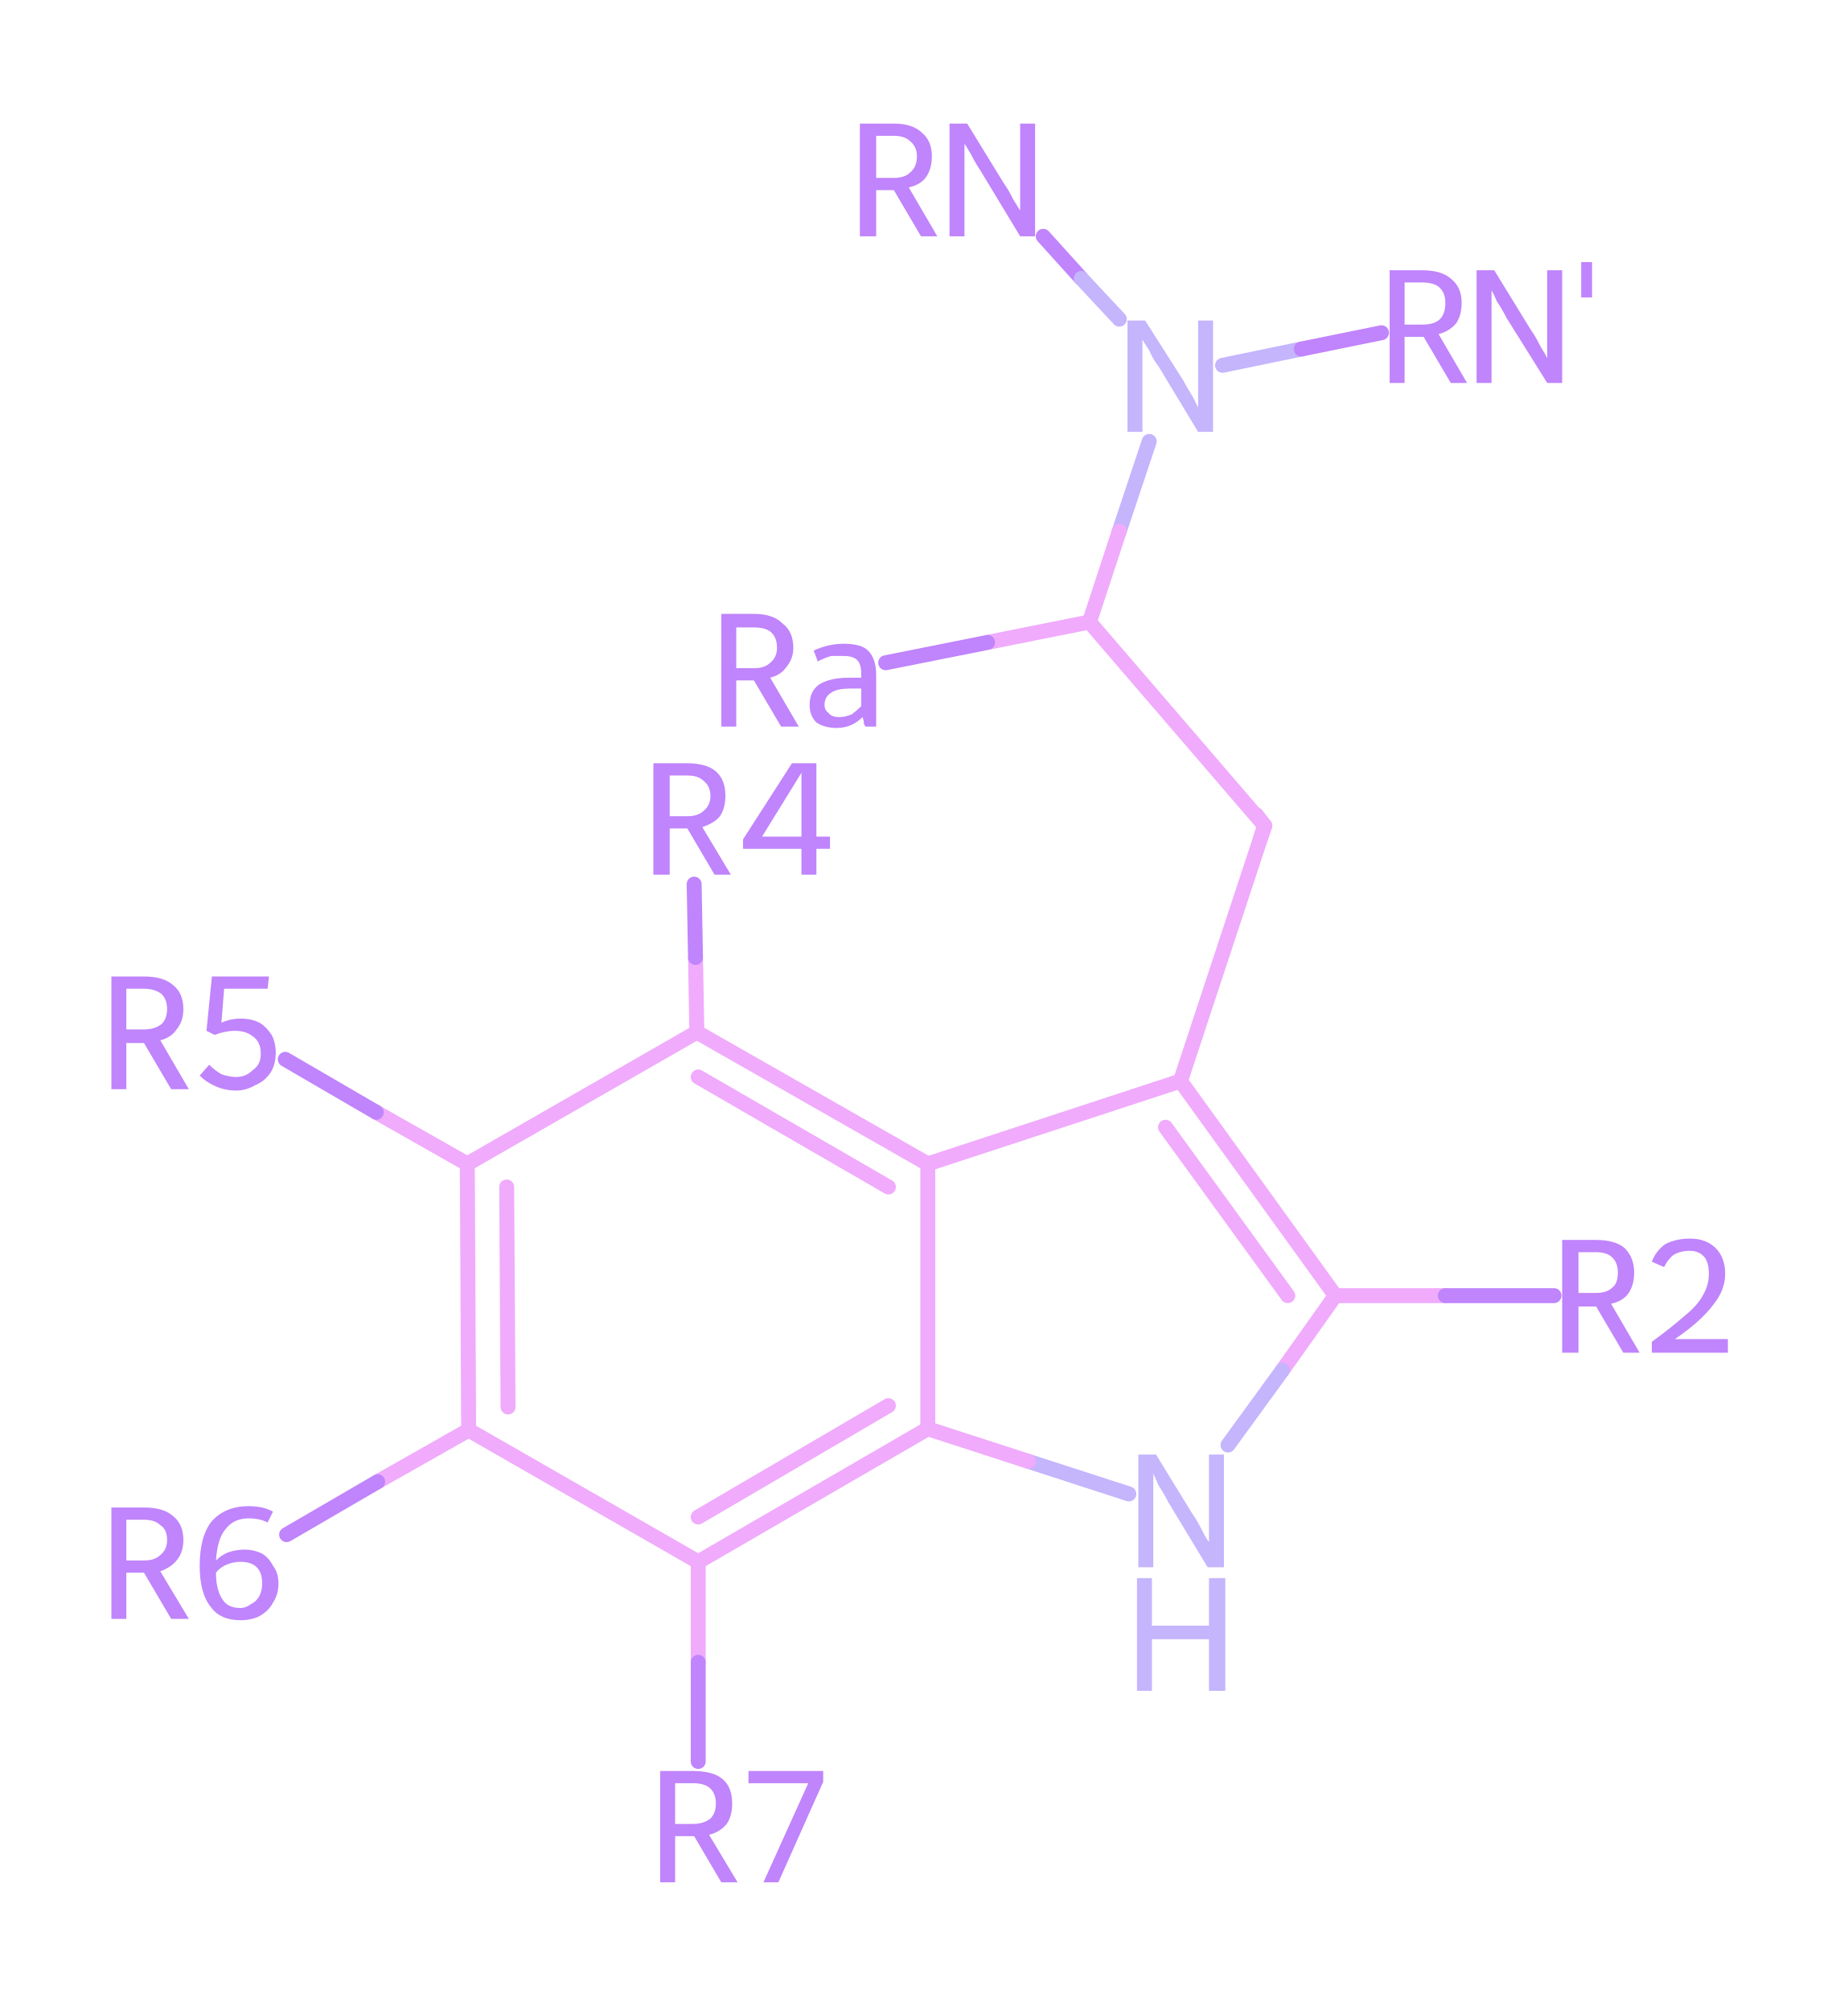
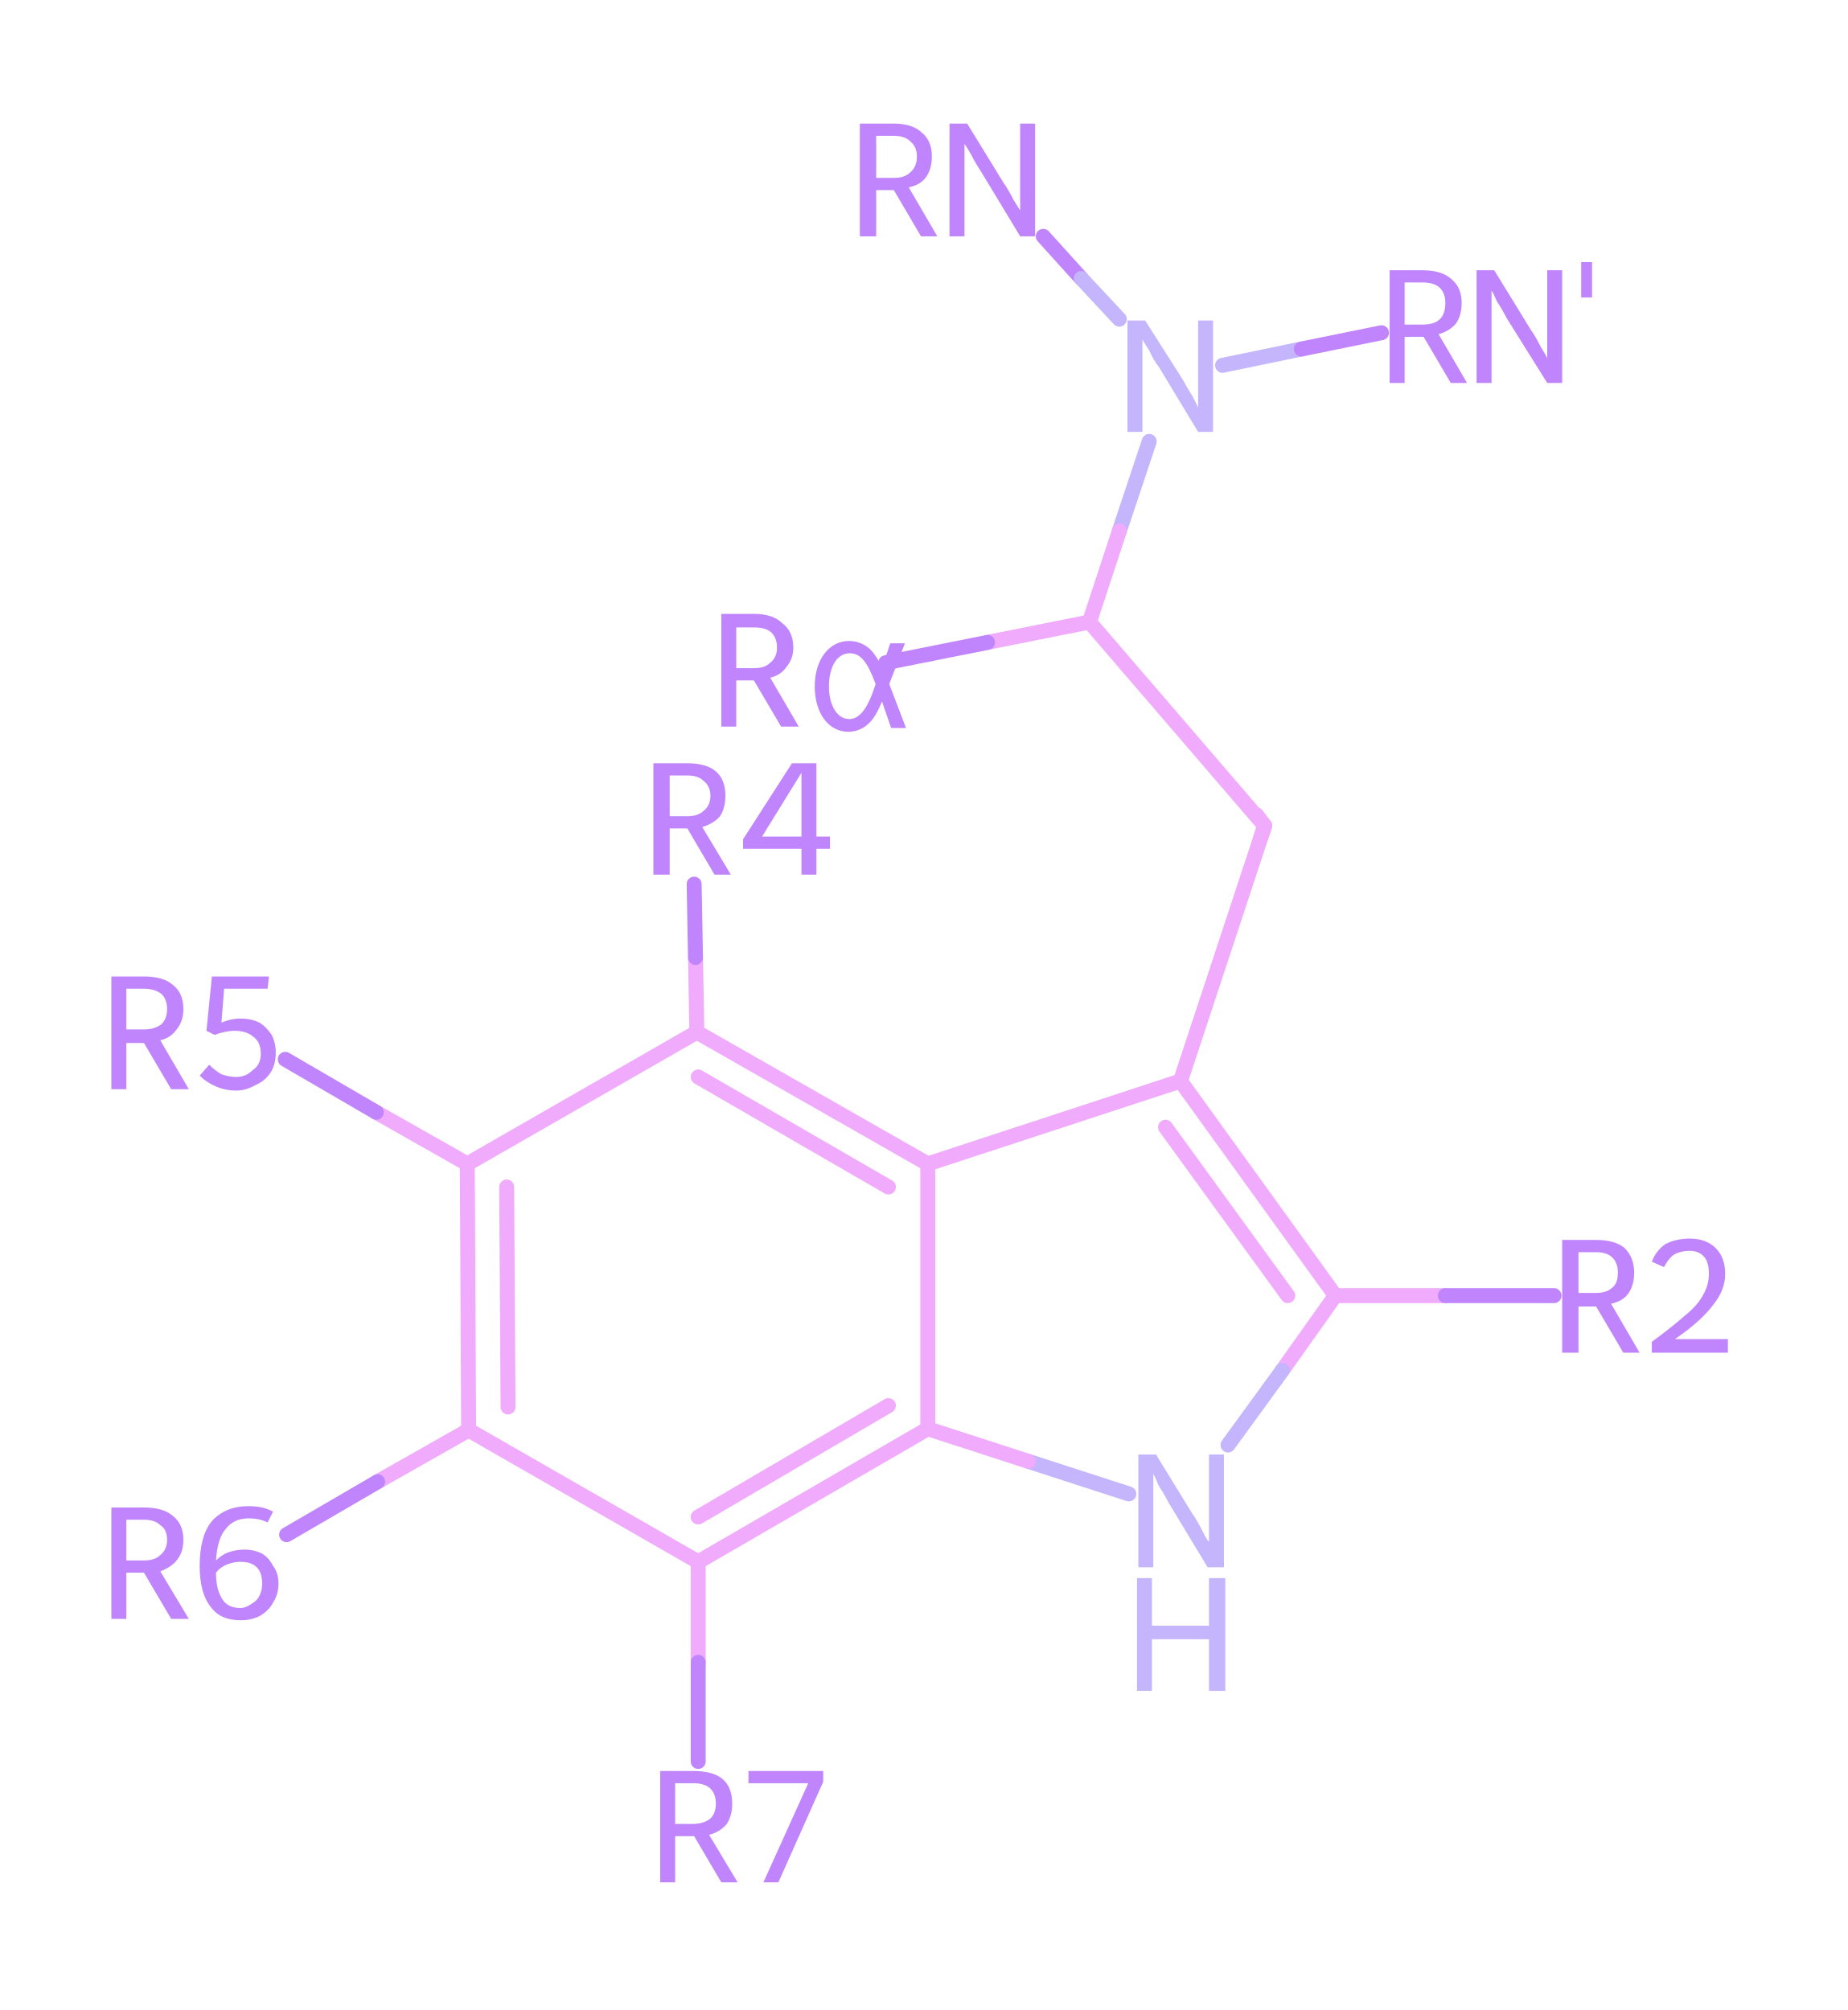
<svg xmlns="http://www.w3.org/2000/svg" version="1.1" baseProfile="full" xml:space="preserve" width="136px" height="148px" viewBox="0 0 136 148">
  <path class="bond-0 atom-0 atom-1" d="M 76.8,17.4 L 79.6,20.5" style="fill:none;fill-rule:evenodd;stroke:#C084FC;stroke-width:1.1px;stroke-linecap:round;stroke-linejoin:round;stroke-opacity:1" />
  <path class="bond-0 atom-0 atom-1" d="M 79.6,20.5 L 82.4,23.5" style="fill:none;fill-rule:evenodd;stroke:#C4B5FD;stroke-width:1.1px;stroke-linecap:round;stroke-linejoin:round;stroke-opacity:1" />
  <path class="bond-1 atom-1 atom-2" d="M 90.0,26.9 L 95.8,25.7" style="fill:none;fill-rule:evenodd;stroke:#C4B5FD;stroke-width:1.1px;stroke-linecap:round;stroke-linejoin:round;stroke-opacity:1" />
  <path class="bond-1 atom-1 atom-2" d="M 95.8,25.7 L 101.7,24.5" style="fill:none;fill-rule:evenodd;stroke:#C084FC;stroke-width:1.1px;stroke-linecap:round;stroke-linejoin:round;stroke-opacity:1" />
  <path class="bond-2 atom-1 atom-3" d="M 84.6,32.5 L 82.4,39.1" style="fill:none;fill-rule:evenodd;stroke:#C4B5FD;stroke-width:1.1px;stroke-linecap:round;stroke-linejoin:round;stroke-opacity:1" />
  <path class="bond-2 atom-1 atom-3" d="M 82.4,39.1 L 80.2,45.8" style="fill:none;fill-rule:evenodd;stroke:#F0ABFC;stroke-width:1.1px;stroke-linecap:round;stroke-linejoin:round;stroke-opacity:1" />
  <path class="bond-3 atom-3 atom-4" d="M 80.2,45.8 L 72.7,47.3" style="fill:none;fill-rule:evenodd;stroke:#F0ABFC;stroke-width:1.1px;stroke-linecap:round;stroke-linejoin:round;stroke-opacity:1" />
  <path class="bond-3 atom-3 atom-4" d="M 72.7,47.3 L 65.2,48.8" style="fill:none;fill-rule:evenodd;stroke:#C084FC;stroke-width:1.1px;stroke-linecap:round;stroke-linejoin:round;stroke-opacity:1" />
  <path class="bond-4 atom-3 atom-5" d="M 80.2,45.8 L 93.1,60.8" style="fill:none;fill-rule:evenodd;stroke:#F0ABFC;stroke-width:1.1px;stroke-linecap:round;stroke-linejoin:round;stroke-opacity:1" />
  <path class="bond-5 atom-5 atom-6" d="M 93.1,60.8 L 86.9,79.6" style="fill:none;fill-rule:evenodd;stroke:#F0ABFC;stroke-width:1.1px;stroke-linecap:round;stroke-linejoin:round;stroke-opacity:1" />
  <path class="bond-6 atom-6 atom-7" d="M 86.9,79.6 L 98.3,95.4" style="fill:none;fill-rule:evenodd;stroke:#F0ABFC;stroke-width:1.1px;stroke-linecap:round;stroke-linejoin:round;stroke-opacity:1" />
  <path class="bond-6 atom-6 atom-7" d="M 85.8,83.0 L 94.8,95.4" style="fill:none;fill-rule:evenodd;stroke:#F0ABFC;stroke-width:1.1px;stroke-linecap:round;stroke-linejoin:round;stroke-opacity:1" />
  <path class="bond-7 atom-7 atom-8" d="M 98.3,95.4 L 106.4,95.4" style="fill:none;fill-rule:evenodd;stroke:#F0ABFC;stroke-width:1.1px;stroke-linecap:round;stroke-linejoin:round;stroke-opacity:1" />
  <path class="bond-7 atom-7 atom-8" d="M 106.4,95.4 L 114.4,95.4" style="fill:none;fill-rule:evenodd;stroke:#C084FC;stroke-width:1.1px;stroke-linecap:round;stroke-linejoin:round;stroke-opacity:1" />
  <path class="bond-8 atom-7 atom-9" d="M 98.3,95.4 L 94.4,100.9" style="fill:none;fill-rule:evenodd;stroke:#F0ABFC;stroke-width:1.1px;stroke-linecap:round;stroke-linejoin:round;stroke-opacity:1" />
  <path class="bond-8 atom-7 atom-9" d="M 94.4,100.9 L 90.4,106.4" style="fill:none;fill-rule:evenodd;stroke:#C4B5FD;stroke-width:1.1px;stroke-linecap:round;stroke-linejoin:round;stroke-opacity:1" />
  <path class="bond-9 atom-9 atom-10" d="M 83.1,110.0 L 75.7,107.6" style="fill:none;fill-rule:evenodd;stroke:#C4B5FD;stroke-width:1.1px;stroke-linecap:round;stroke-linejoin:round;stroke-opacity:1" />
  <path class="bond-9 atom-9 atom-10" d="M 75.7,107.6 L 68.3,105.2" style="fill:none;fill-rule:evenodd;stroke:#F0ABFC;stroke-width:1.1px;stroke-linecap:round;stroke-linejoin:round;stroke-opacity:1" />
  <path class="bond-10 atom-10 atom-11" d="M 68.3,105.2 L 51.4,115.0" style="fill:none;fill-rule:evenodd;stroke:#F0ABFC;stroke-width:1.1px;stroke-linecap:round;stroke-linejoin:round;stroke-opacity:1" />
  <path class="bond-10 atom-10 atom-11" d="M 65.4,103.5 L 51.4,111.7" style="fill:none;fill-rule:evenodd;stroke:#F0ABFC;stroke-width:1.1px;stroke-linecap:round;stroke-linejoin:round;stroke-opacity:1" />
  <path class="bond-11 atom-11 atom-12" d="M 51.4,115.0 L 51.4,122.4" style="fill:none;fill-rule:evenodd;stroke:#F0ABFC;stroke-width:1.1px;stroke-linecap:round;stroke-linejoin:round;stroke-opacity:1" />
  <path class="bond-11 atom-11 atom-12" d="M 51.4,122.4 L 51.4,129.7" style="fill:none;fill-rule:evenodd;stroke:#C084FC;stroke-width:1.1px;stroke-linecap:round;stroke-linejoin:round;stroke-opacity:1" />
  <path class="bond-12 atom-11 atom-13" d="M 51.4,115.0 L 34.5,105.3" style="fill:none;fill-rule:evenodd;stroke:#F0ABFC;stroke-width:1.1px;stroke-linecap:round;stroke-linejoin:round;stroke-opacity:1" />
  <path class="bond-13 atom-13 atom-14" d="M 34.5,105.3 L 27.8,109.1" style="fill:none;fill-rule:evenodd;stroke:#F0ABFC;stroke-width:1.1px;stroke-linecap:round;stroke-linejoin:round;stroke-opacity:1" />
  <path class="bond-13 atom-13 atom-14" d="M 27.8,109.1 L 21.1,113.0" style="fill:none;fill-rule:evenodd;stroke:#C084FC;stroke-width:1.1px;stroke-linecap:round;stroke-linejoin:round;stroke-opacity:1" />
  <path class="bond-14 atom-13 atom-15" d="M 34.5,105.3 L 34.4,85.7" style="fill:none;fill-rule:evenodd;stroke:#F0ABFC;stroke-width:1.1px;stroke-linecap:round;stroke-linejoin:round;stroke-opacity:1" />
  <path class="bond-14 atom-13 atom-15" d="M 37.4,103.6 L 37.3,87.4" style="fill:none;fill-rule:evenodd;stroke:#F0ABFC;stroke-width:1.1px;stroke-linecap:round;stroke-linejoin:round;stroke-opacity:1" />
  <path class="bond-15 atom-15 atom-16" d="M 34.4,85.7 L 27.7,81.9" style="fill:none;fill-rule:evenodd;stroke:#F0ABFC;stroke-width:1.1px;stroke-linecap:round;stroke-linejoin:round;stroke-opacity:1" />
  <path class="bond-15 atom-15 atom-16" d="M 27.7,81.9 L 21.0,78.0" style="fill:none;fill-rule:evenodd;stroke:#C084FC;stroke-width:1.1px;stroke-linecap:round;stroke-linejoin:round;stroke-opacity:1" />
  <path class="bond-16 atom-15 atom-17" d="M 34.4,85.7 L 51.3,76.0" style="fill:none;fill-rule:evenodd;stroke:#F0ABFC;stroke-width:1.1px;stroke-linecap:round;stroke-linejoin:round;stroke-opacity:1" />
  <path class="bond-17 atom-17 atom-18" d="M 51.3,76.0 L 51.2,70.5" style="fill:none;fill-rule:evenodd;stroke:#F0ABFC;stroke-width:1.1px;stroke-linecap:round;stroke-linejoin:round;stroke-opacity:1" />
  <path class="bond-17 atom-17 atom-18" d="M 51.2,70.5 L 51.1,65.1" style="fill:none;fill-rule:evenodd;stroke:#C084FC;stroke-width:1.1px;stroke-linecap:round;stroke-linejoin:round;stroke-opacity:1" />
  <path class="bond-18 atom-17 atom-19" d="M 51.3,76.0 L 68.3,85.7" style="fill:none;fill-rule:evenodd;stroke:#F0ABFC;stroke-width:1.1px;stroke-linecap:round;stroke-linejoin:round;stroke-opacity:1" />
  <path class="bond-18 atom-17 atom-19" d="M 51.4,79.3 L 65.4,87.4" style="fill:none;fill-rule:evenodd;stroke:#F0ABFC;stroke-width:1.1px;stroke-linecap:round;stroke-linejoin:round;stroke-opacity:1" />
  <path class="bond-19 atom-19 atom-6" d="M 68.3,85.7 L 86.9,79.6" style="fill:none;fill-rule:evenodd;stroke:#F0ABFC;stroke-width:1.1px;stroke-linecap:round;stroke-linejoin:round;stroke-opacity:1" />
  <path class="bond-20 atom-19 atom-10" d="M 68.3,85.7 L 68.3,105.2" style="fill:none;fill-rule:evenodd;stroke:#F0ABFC;stroke-width:1.1px;stroke-linecap:round;stroke-linejoin:round;stroke-opacity:1" />
  <path d="M 92.5,60.0 L 93.1,60.8 L 92.8,61.7" style="fill:none;stroke:#F0ABFC;stroke-width:1.1px;stroke-linecap:round;stroke-linejoin:round;stroke-miterlimit:10;stroke-opacity:1;" />
  <path class="atom-0" d="M 67.8 17.4 L 65.8 14.0 L 65.8 14.0 L 64.5 14.0 L 64.5 17.4 L 63.3 17.4 L 63.3 9.1 L 65.8 9.1 Q 67.2 9.1, 67.9 9.8 Q 68.6 10.4, 68.6 11.5 Q 68.6 12.4, 68.2 13.0 Q 67.8 13.6, 66.9 13.8 L 69.0 17.4 L 67.8 17.4 M 64.5 13.1 L 65.8 13.1 Q 66.6 13.1, 67.0 12.7 Q 67.5 12.3, 67.5 11.5 Q 67.5 10.8, 67.0 10.4 Q 66.6 10.0, 65.8 10.0 L 64.5 10.0 L 64.5 13.1 " fill="#C084FC" />
  <path class="atom-0" d="M 71.2 9.1 L 73.9 13.5 Q 74.2 13.9, 74.6 14.7 Q 75.1 15.5, 75.1 15.5 L 75.1 9.1 L 76.2 9.1 L 76.2 17.4 L 75.1 17.4 L 72.2 12.6 Q 71.8 12.0, 71.5 11.4 Q 71.1 10.7, 71.0 10.6 L 71.0 17.4 L 69.9 17.4 L 69.9 9.1 L 71.2 9.1 " fill="#C084FC" />
  <path class="atom-1" d="M 84.3 23.6 L 87.1 28.0 Q 87.3 28.4, 87.8 29.2 Q 88.2 30.0, 88.2 30.0 L 88.2 23.6 L 89.3 23.6 L 89.3 31.8 L 88.2 31.8 L 85.3 27.0 Q 84.9 26.5, 84.6 25.8 Q 84.2 25.2, 84.1 25.0 L 84.1 31.8 L 83.0 31.8 L 83.0 23.6 L 84.3 23.6 " fill="#C4B5FD" />
  <path class="atom-2" d="M 106.8 28.2 L 104.8 24.8 L 104.7 24.8 L 103.4 24.8 L 103.4 28.2 L 102.3 28.2 L 102.3 19.9 L 104.7 19.9 Q 106.2 19.9, 106.9 20.6 Q 107.6 21.2, 107.6 22.3 Q 107.6 23.2, 107.2 23.8 Q 106.7 24.4, 105.9 24.6 L 108.0 28.2 L 106.8 28.2 M 103.4 23.9 L 104.7 23.9 Q 105.6 23.9, 106.0 23.5 Q 106.4 23.1, 106.4 22.3 Q 106.4 21.6, 106.0 21.2 Q 105.6 20.8, 104.7 20.8 L 103.4 20.8 L 103.4 23.9 " fill="#C084FC" />
  <path class="atom-2" d="M 110.0 19.9 L 112.7 24.3 Q 113.0 24.7, 113.4 25.5 Q 113.9 26.3, 113.9 26.4 L 113.9 19.9 L 115.0 19.9 L 115.0 28.2 L 113.9 28.2 L 110.9 23.4 Q 110.6 22.8, 110.2 22.2 Q 109.9 21.5, 109.8 21.4 L 109.8 28.2 L 108.7 28.2 L 108.7 19.9 L 110.0 19.9 " fill="#C084FC" />
  <path class="atom-2" d="M 116.4 19.3 L 117.2 19.3 L 117.2 21.9 L 116.4 21.9 L 116.4 19.3 " fill="#C084FC" />
  <path class="atom-4" d="M 57.5 53.5 L 55.5 50.1 L 55.5 50.1 L 54.2 50.1 L 54.2 53.5 L 53.1 53.5 L 53.1 45.2 L 55.5 45.2 Q 56.9 45.2, 57.6 45.9 Q 58.4 46.5, 58.4 47.7 Q 58.4 48.5, 57.9 49.1 Q 57.5 49.7, 56.7 49.9 L 58.8 53.5 L 57.5 53.5 M 54.2 49.2 L 55.5 49.2 Q 56.3 49.2, 56.7 48.8 Q 57.2 48.4, 57.2 47.7 Q 57.2 46.9, 56.7 46.5 Q 56.3 46.2, 55.5 46.2 L 54.2 46.2 L 54.2 49.2 " fill="#C084FC" />
-   <path class="atom-4" d="M 59.6 51.9 Q 59.6 50.9, 60.3 50.4 Q 61.1 49.9, 62.5 49.9 L 63.4 49.9 L 63.4 49.6 Q 63.4 48.9, 63.1 48.6 Q 62.8 48.3, 62.1 48.3 Q 61.6 48.3, 61.2 48.3 Q 60.8 48.4, 60.2 48.7 L 59.9 47.9 Q 61.0 47.4, 62.1 47.4 Q 63.4 47.4, 63.9 47.9 Q 64.5 48.5, 64.5 49.7 L 64.5 53.5 L 63.7 53.5 Q 63.7 53.5, 63.6 53.3 Q 63.6 53.1, 63.5 52.8 Q 62.7 53.6, 61.6 53.6 Q 60.7 53.6, 60.1 53.2 Q 59.6 52.7, 59.6 51.9 M 60.7 51.9 Q 60.7 52.3, 61.0 52.5 Q 61.2 52.8, 61.8 52.8 Q 62.2 52.8, 62.7 52.6 Q 63.1 52.3, 63.4 52.0 L 63.4 50.7 L 62.6 50.7 Q 61.6 50.7, 61.2 51.0 Q 60.7 51.3, 60.7 51.9 " fill="#C084FC" />
+   <text x="59.6" y="53.6" font-family="Helvetica,Arial,sans-serif" font-size="11.9px" fill="#C084FC">α</text>
  <path class="atom-8" d="M 119.5 99.6 L 117.5 96.2 L 117.5 96.2 L 116.2 96.2 L 116.2 99.6 L 115.0 99.6 L 115.0 91.3 L 117.5 91.3 Q 118.9 91.3, 119.6 91.9 Q 120.3 92.6, 120.3 93.7 Q 120.3 94.6, 119.9 95.2 Q 119.5 95.8, 118.6 96.0 L 120.7 99.6 L 119.5 99.6 M 116.2 95.2 L 117.5 95.2 Q 118.3 95.2, 118.7 94.8 Q 119.1 94.5, 119.1 93.7 Q 119.1 93.0, 118.7 92.6 Q 118.3 92.2, 117.5 92.2 L 116.2 92.2 L 116.2 95.2 " fill="#C084FC" />
  <path class="atom-8" d="M 121.6 92.9 Q 121.9 92.1, 122.6 91.6 Q 123.4 91.2, 124.4 91.2 Q 125.6 91.2, 126.3 91.9 Q 127.0 92.6, 127.0 93.8 Q 127.0 95.0, 126.1 96.1 Q 125.2 97.3, 123.3 98.6 L 127.2 98.6 L 127.2 99.6 L 121.6 99.6 L 121.6 98.8 Q 123.1 97.7, 124.0 96.9 Q 125.0 96.1, 125.4 95.3 Q 125.8 94.6, 125.8 93.8 Q 125.8 93.0, 125.5 92.6 Q 125.1 92.1, 124.4 92.1 Q 123.7 92.1, 123.2 92.4 Q 122.8 92.7, 122.5 93.3 L 121.6 92.9 " fill="#C084FC" />
  <path class="atom-9" d="M 85.1 107.1 L 87.8 111.5 Q 88.1 111.9, 88.5 112.7 Q 88.9 113.5, 89.0 113.5 L 89.0 107.1 L 90.1 107.1 L 90.1 115.4 L 88.9 115.4 L 86.0 110.6 Q 85.7 110.0, 85.3 109.4 Q 85.0 108.7, 84.9 108.5 L 84.9 115.4 L 83.8 115.4 L 83.8 107.1 L 85.1 107.1 " fill="#C4B5FD" />
  <path class="atom-9" d="M 83.7 116.2 L 84.8 116.2 L 84.8 119.7 L 89.0 119.7 L 89.0 116.2 L 90.2 116.2 L 90.2 124.5 L 89.0 124.5 L 89.0 120.7 L 84.8 120.7 L 84.8 124.5 L 83.7 124.5 L 83.7 116.2 " fill="#C4B5FD" />
  <path class="atom-12" d="M 53.1 138.6 L 51.1 135.2 L 51.0 135.2 L 49.7 135.2 L 49.7 138.6 L 48.6 138.6 L 48.6 130.4 L 51.0 130.4 Q 52.5 130.4, 53.2 131.0 Q 53.9 131.6, 53.9 132.8 Q 53.9 133.7, 53.5 134.3 Q 53.0 134.9, 52.2 135.1 L 54.3 138.6 L 53.1 138.6 M 49.7 134.3 L 51.0 134.3 Q 51.8 134.3, 52.3 133.9 Q 52.7 133.5, 52.7 132.8 Q 52.7 132.1, 52.3 131.7 Q 51.9 131.3, 51.0 131.3 L 49.7 131.3 L 49.7 134.3 " fill="#C084FC" />
  <path class="atom-12" d="M 59.5 131.3 L 55.1 131.3 L 55.1 130.4 L 60.6 130.4 L 60.6 131.2 L 57.3 138.6 L 56.2 138.6 L 59.5 131.3 " fill="#C084FC" />
  <path class="atom-14" d="M 12.6 119.2 L 10.6 115.8 L 10.6 115.8 L 9.3 115.8 L 9.3 119.2 L 8.2 119.2 L 8.2 111.0 L 10.6 111.0 Q 12.0 111.0, 12.7 111.6 Q 13.5 112.2, 13.5 113.4 Q 13.5 114.3, 13.0 114.9 Q 12.6 115.4, 11.8 115.7 L 13.9 119.2 L 12.6 119.2 M 9.3 114.9 L 10.6 114.9 Q 11.4 114.9, 11.8 114.5 Q 12.3 114.1, 12.3 113.4 Q 12.3 112.6, 11.8 112.3 Q 11.4 111.9, 10.6 111.9 L 9.3 111.9 L 9.3 114.9 " fill="#C084FC" />
  <path class="atom-14" d="M 18.0 114.1 Q 18.7 114.1, 19.3 114.4 Q 19.8 114.7, 20.1 115.3 Q 20.5 115.8, 20.5 116.6 Q 20.5 117.4, 20.1 118.0 Q 19.8 118.6, 19.1 119.0 Q 18.5 119.3, 17.7 119.3 Q 16.2 119.3, 15.5 118.3 Q 14.7 117.3, 14.7 115.3 Q 14.7 113.1, 15.6 112.0 Q 16.6 110.9, 18.3 110.9 Q 18.8 110.9, 19.3 111.0 Q 19.7 111.1, 20.1 111.3 L 19.7 112.1 Q 19.1 111.8, 18.3 111.8 Q 17.2 111.8, 16.6 112.6 Q 16.0 113.3, 15.9 114.9 Q 16.3 114.5, 16.8 114.3 Q 17.4 114.1, 18.0 114.1 M 17.7 118.4 Q 18.1 118.4, 18.5 118.1 Q 18.9 117.9, 19.1 117.5 Q 19.3 117.1, 19.3 116.6 Q 19.3 115.8, 18.9 115.4 Q 18.5 115.0, 17.7 115.0 Q 17.2 115.0, 16.7 115.2 Q 16.2 115.4, 15.9 115.8 Q 15.9 117.1, 16.4 117.8 Q 16.8 118.4, 17.7 118.4 " fill="#C084FC" />
  <path class="atom-16" d="M 12.6 80.2 L 10.6 76.8 L 10.6 76.8 L 9.3 76.8 L 9.3 80.2 L 8.2 80.2 L 8.2 71.9 L 10.6 71.9 Q 12.0 71.9, 12.7 72.5 Q 13.5 73.1, 13.5 74.3 Q 13.5 75.2, 13.0 75.8 Q 12.6 76.4, 11.8 76.6 L 13.9 80.2 L 12.6 80.2 M 9.3 75.8 L 10.6 75.8 Q 11.4 75.8, 11.9 75.4 Q 12.3 75.0, 12.3 74.3 Q 12.3 73.6, 11.9 73.2 Q 11.4 72.8, 10.6 72.8 L 9.3 72.8 L 9.3 75.8 " fill="#C084FC" />
  <path class="atom-16" d="M 17.7 75.0 Q 18.5 75.0, 19.1 75.3 Q 19.6 75.6, 20.0 76.2 Q 20.3 76.8, 20.3 77.5 Q 20.3 78.4, 19.9 79.0 Q 19.5 79.6, 18.8 79.9 Q 18.1 80.3, 17.4 80.3 Q 16.6 80.3, 15.9 80.0 Q 15.2 79.7, 14.7 79.2 L 15.4 78.4 Q 15.8 78.8, 16.3 79.1 Q 16.9 79.3, 17.4 79.3 Q 18.1 79.3, 18.6 78.8 Q 19.2 78.4, 19.2 77.6 Q 19.2 76.7, 18.6 76.3 Q 18.1 75.9, 17.3 75.9 Q 16.6 75.9, 15.8 76.2 L 15.2 75.9 L 15.6 71.9 L 19.8 71.9 L 19.7 72.8 L 16.5 72.8 L 16.3 75.3 Q 17.0 75.0, 17.7 75.0 " fill="#C084FC" />
  <path class="atom-18" d="M 52.6 64.4 L 50.6 61.0 L 50.6 61.0 L 49.3 61.0 L 49.3 64.4 L 48.1 64.4 L 48.1 56.2 L 50.6 56.2 Q 52.0 56.2, 52.7 56.8 Q 53.4 57.4, 53.4 58.6 Q 53.4 59.5, 53.0 60.1 Q 52.6 60.6, 51.7 60.9 L 53.8 64.4 L 52.6 64.4 M 49.3 60.1 L 50.6 60.1 Q 51.4 60.1, 51.8 59.7 Q 52.3 59.3, 52.3 58.6 Q 52.3 57.9, 51.8 57.5 Q 51.4 57.1, 50.6 57.1 L 49.3 57.1 L 49.3 60.1 " fill="#C084FC" />
  <path class="atom-18" d="M 60.1 61.6 L 61.1 61.6 L 61.1 62.5 L 60.1 62.5 L 60.1 64.4 L 59.0 64.4 L 59.0 62.5 L 54.7 62.5 L 54.7 61.8 L 58.3 56.2 L 60.1 56.2 L 60.1 61.6 M 56.1 61.6 L 59.0 61.6 L 59.0 56.9 L 56.1 61.6 " fill="#C084FC" />
</svg>
